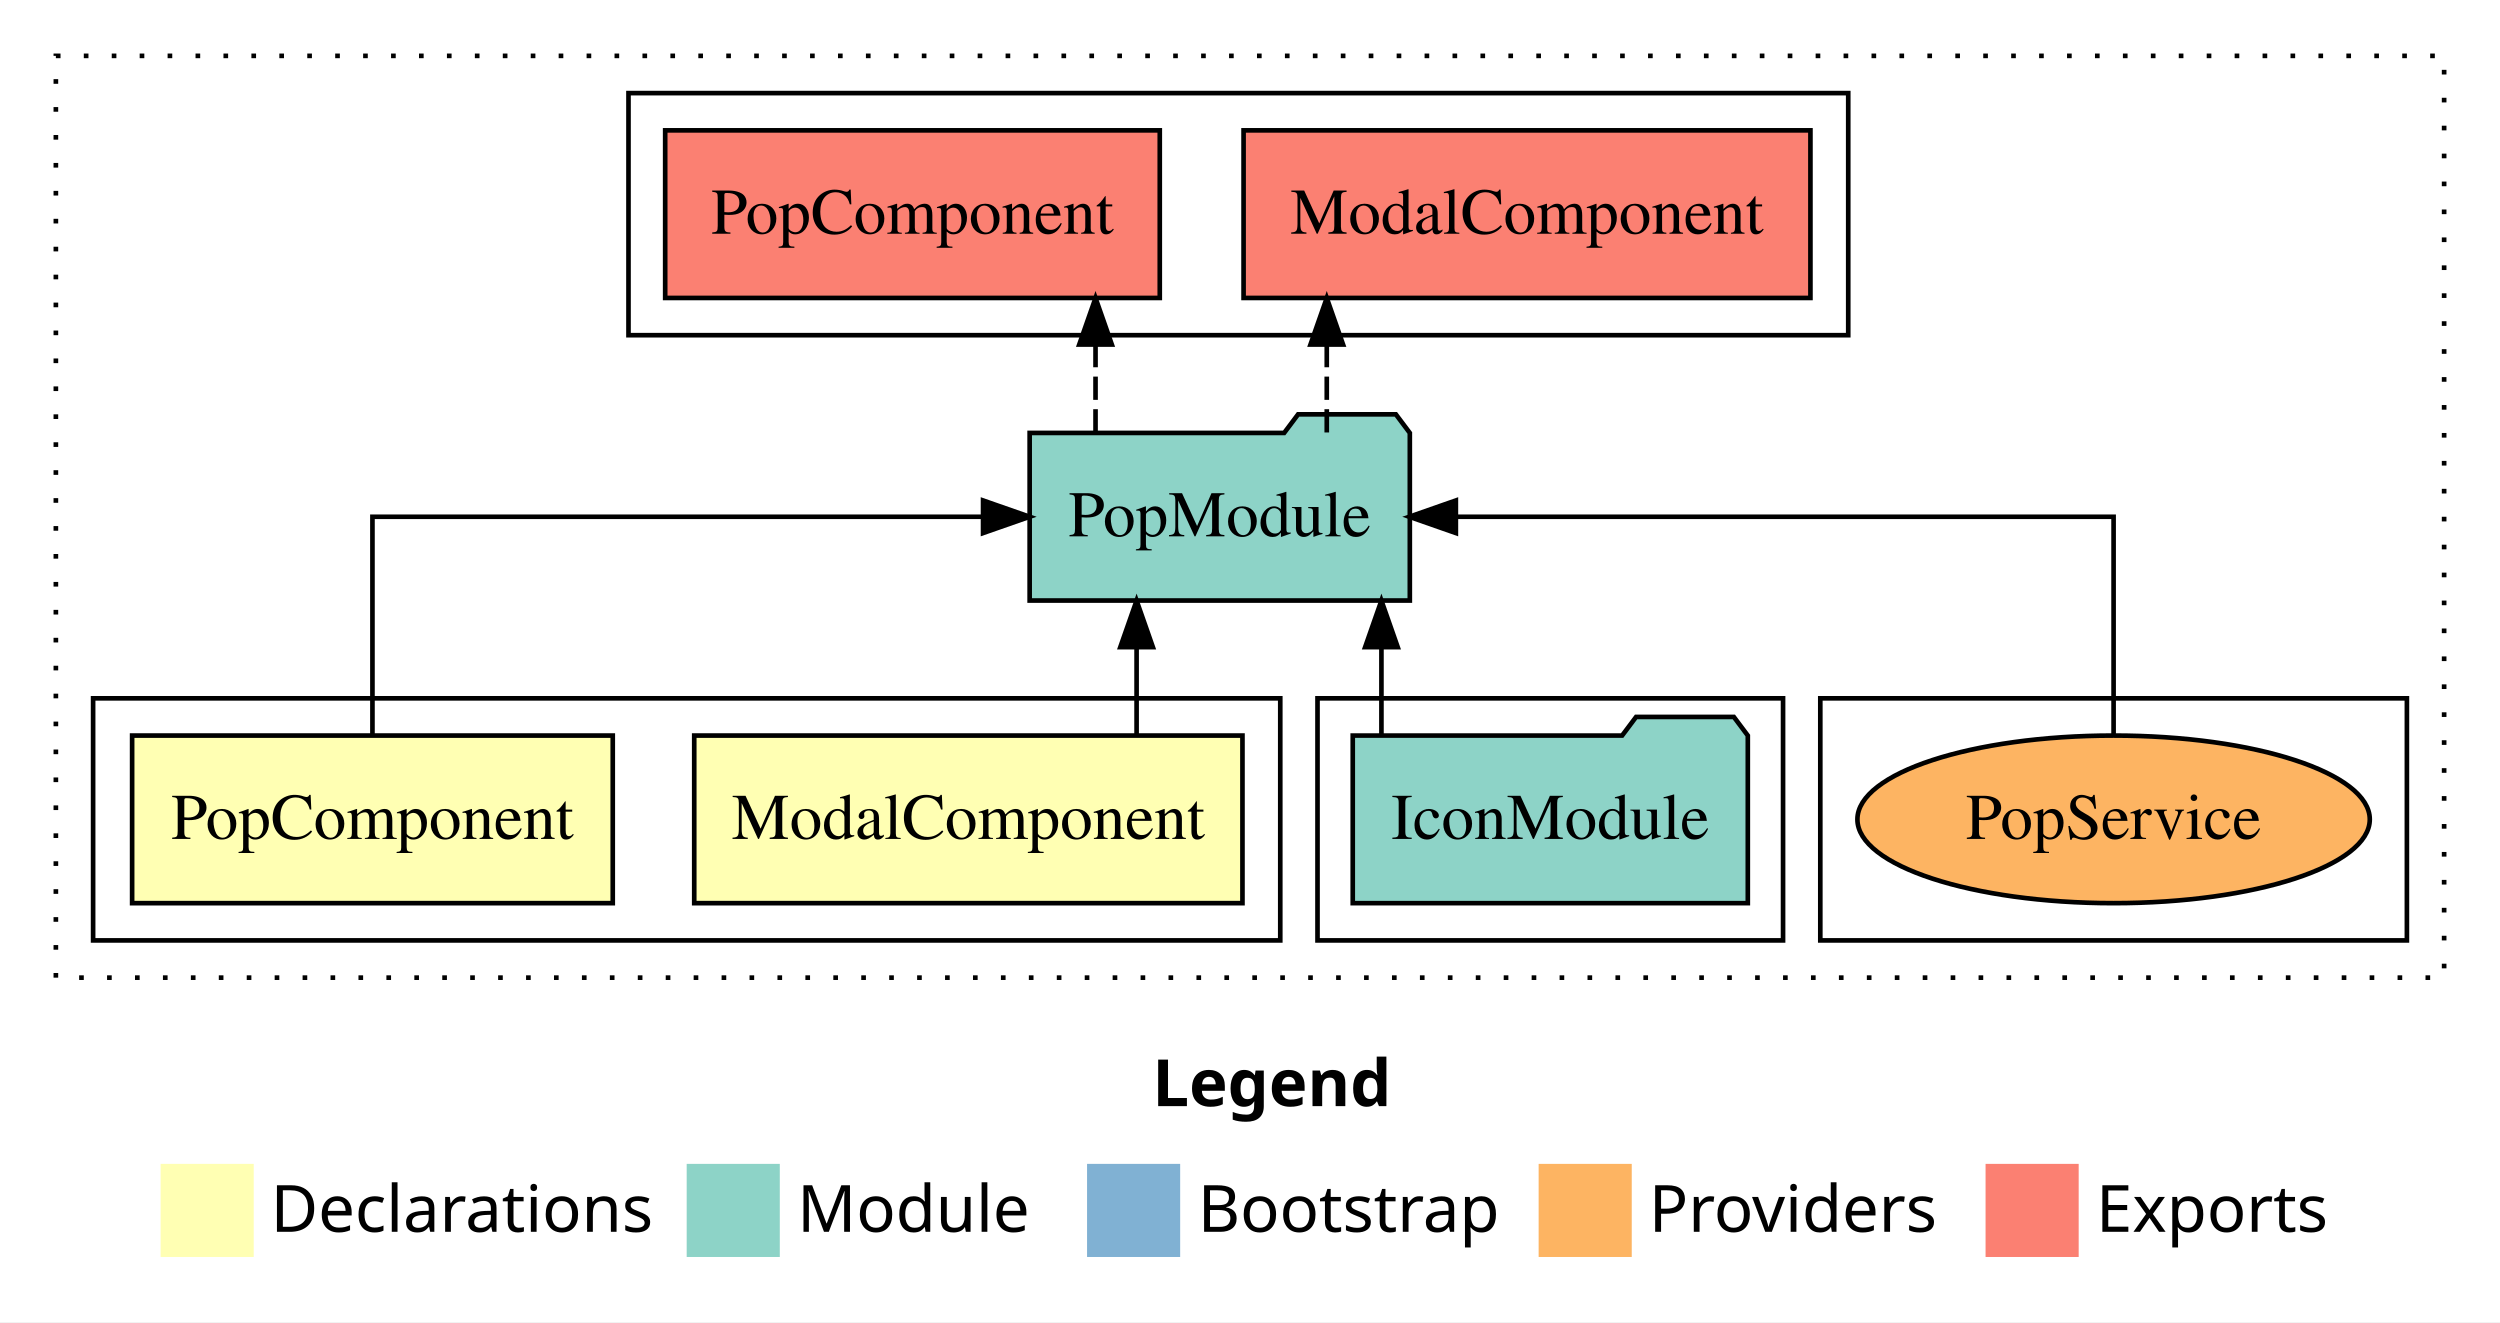
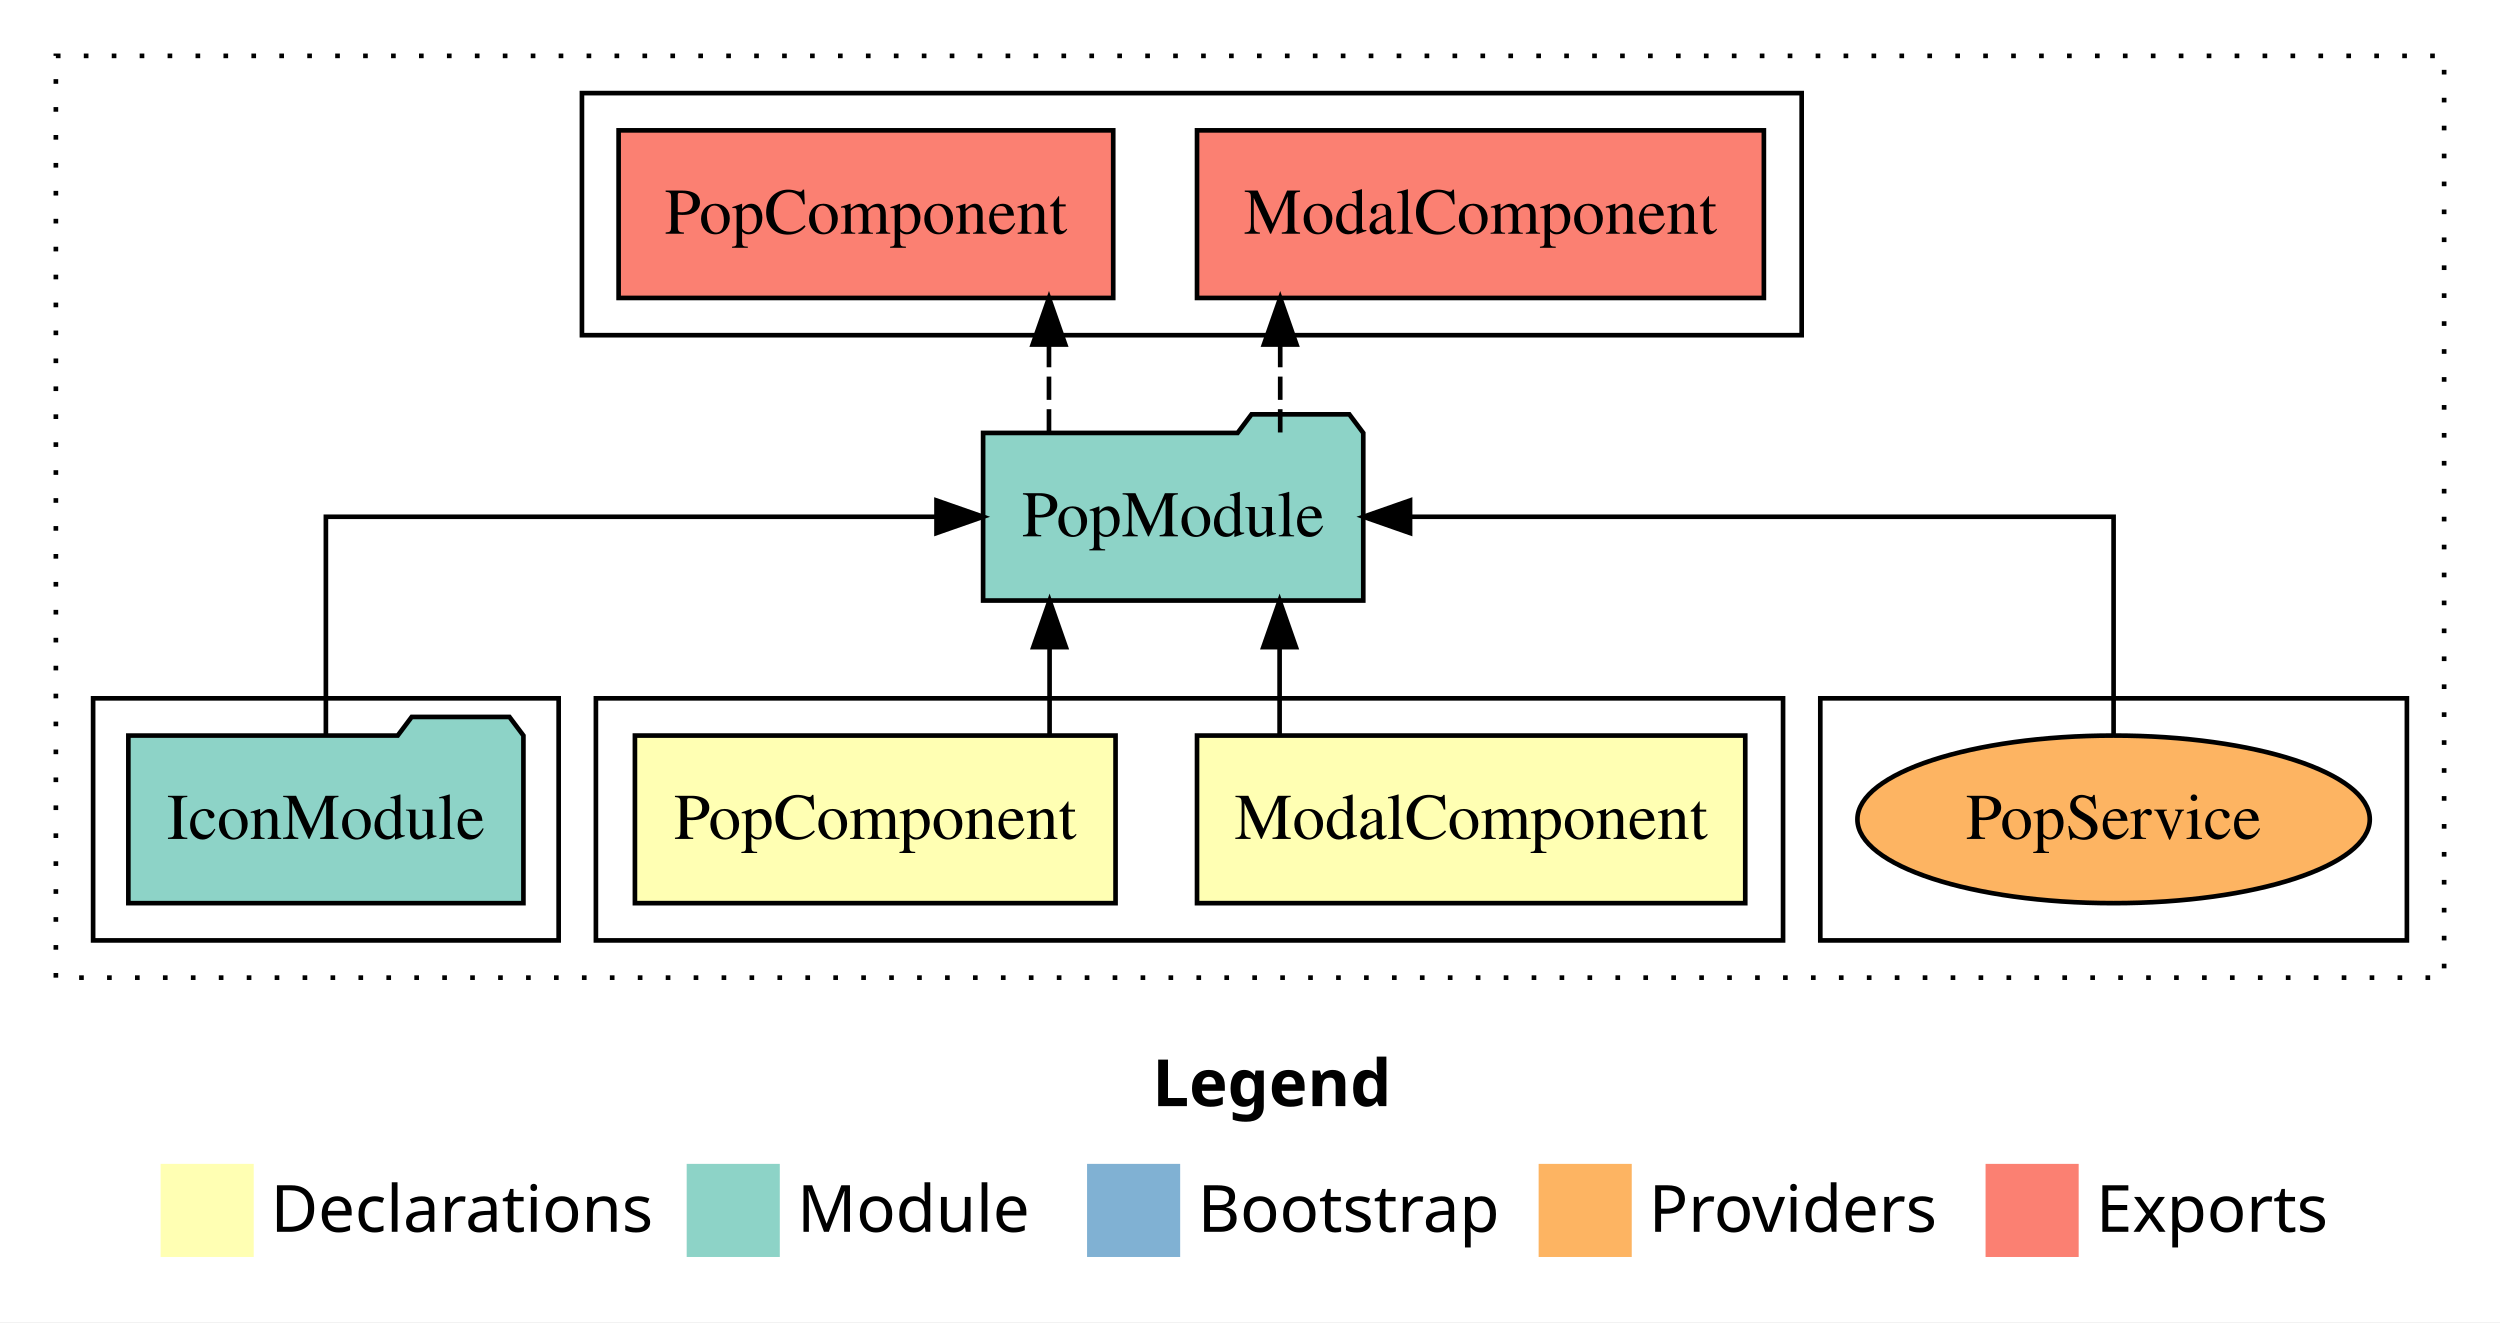
<svg xmlns="http://www.w3.org/2000/svg" width="537pt" height="284pt" viewBox="0.00 0.00 537.00 284.00">
  <g id="graph0" class="graph" transform="scale(1 1) rotate(0) translate(4 280)">
    <polygon fill="white" stroke="transparent" points="-4,4 -4,-280 533,-280 533,4 -4,4" />
    <text text-anchor="start" x="243.51" y="-42.4" font-family="sans-serif" font-weight="bold" font-size="14.00">Legend</text>
    <polygon fill="#ffffb3" stroke="transparent" points="30.5,-10 30.5,-30 50.5,-30 50.5,-10 30.5,-10" />
    <text text-anchor="start" x="54.13" y="-15.4" font-family="sans-serif" font-size="14.00">  Declarations</text>
    <polygon fill="#8dd3c7" stroke="transparent" points="143.5,-10 143.5,-30 163.5,-30 163.5,-10 143.5,-10" />
    <text text-anchor="start" x="167.23" y="-15.4" font-family="sans-serif" font-size="14.00">  Module</text>
    <polygon fill="#80b1d3" stroke="transparent" points="229.5,-10 229.5,-30 249.5,-30 249.5,-10 229.5,-10" />
    <text text-anchor="start" x="253.28" y="-15.4" font-family="sans-serif" font-size="14.00">  Bootstrap</text>
    <polygon fill="#fdb462" stroke="transparent" points="326.5,-10 326.5,-30 346.5,-30 346.5,-10 326.5,-10" />
    <text text-anchor="start" x="350.17" y="-15.4" font-family="sans-serif" font-size="14.00">  Providers</text>
    <polygon fill="#fb8072" stroke="transparent" points="422.5,-10 422.5,-30 442.5,-30 442.5,-10 422.5,-10" />
    <text text-anchor="start" x="446.23" y="-15.4" font-family="sans-serif" font-size="14.00">  Exports</text>
    <g id="clust1" class="cluster">
      <polygon fill="none" stroke="black" stroke-dasharray="1,5" points="8,-70 8,-268 521,-268 521,-70 8,-70" />
    </g>
    <g id="clust8" class="cluster">
      <polygon fill="none" stroke="black" points="387,-78 387,-130 513,-130 513,-78 387,-78" />
    </g>
-     <g id="clust5" class="cluster">
-       <polygon fill="none" stroke="black" points="279,-78 279,-130 379,-130 379,-78 279,-78" />
+     <g id="clust6" class="cluster">
+       <polygon fill="none" stroke="black" points="121,-208 121,-260 383,-260 383,-208 121,-208" />
    </g>
    <g id="clust2" class="cluster">
-       <polygon fill="none" stroke="black" points="16,-78 16,-130 271,-130 271,-78 16,-78" />
+       <polygon fill="none" stroke="black" points="124,-78 124,-130 379,-130 379,-78 124,-78" />
    </g>
-     <g id="clust6" class="cluster">
-       <polygon fill="none" stroke="black" points="131,-208 131,-260 393,-260 393,-208 131,-208" />
+     <g id="clust5" class="cluster">
+       <polygon fill="none" stroke="black" points="16,-78 16,-130 116,-130 116,-78 16,-78" />
    </g>
    <g id="node1" class="node">
-       <polygon fill="#ffffb3" stroke="black" points="262.88,-122 145.12,-122 145.12,-86 262.88,-86 262.88,-122" />
-       <text text-anchor="middle" x="204" y="-99.8" font-family="Times,serif" font-size="14.00">ModalComponent</text>
+       <polygon fill="#ffffb3" stroke="black" points="370.88,-122 253.12,-122 253.12,-86 370.88,-86 370.88,-122" />
+       <text text-anchor="middle" x="312" y="-99.8" font-family="Times,serif" font-size="14.00">ModalComponent</text>
    </g>
    <g id="node3" class="node">
-       <polygon fill="#8dd3c7" stroke="black" points="298.83,-187 295.83,-191 274.83,-191 271.83,-187 217.17,-187 217.17,-151 298.83,-151 298.83,-187" />
-       <text text-anchor="middle" x="258" y="-164.8" font-family="Times,serif" font-size="14.00">PopModule</text>
+       <polygon fill="#8dd3c7" stroke="black" points="288.83,-187 285.83,-191 264.83,-191 261.83,-187 207.17,-187 207.17,-151 288.83,-151 288.83,-187" />
+       <text text-anchor="middle" x="248" y="-164.8" font-family="Times,serif" font-size="14.00">PopModule</text>
    </g>
    <g id="edge1" class="edge">
-       <path fill="none" stroke="black" d="M240.14,-122.11C240.14,-122.11 240.14,-140.99 240.14,-140.99" />
-       <polygon fill="black" stroke="black" points="236.64,-140.99 240.14,-150.99 243.64,-140.99 236.64,-140.99" />
+       <path fill="none" stroke="black" d="M270.86,-122.11C270.86,-122.11 270.86,-140.99 270.86,-140.99" />
+       <polygon fill="black" stroke="black" points="267.36,-140.99 270.86,-150.99 274.36,-140.99 267.36,-140.99" />
    </g>
    <g id="node2" class="node">
-       <polygon fill="#ffffb3" stroke="black" points="127.62,-122 24.38,-122 24.38,-86 127.62,-86 127.62,-122" />
-       <text text-anchor="middle" x="76" y="-99.8" font-family="Times,serif" font-size="14.00">PopComponent</text>
+       <polygon fill="#ffffb3" stroke="black" points="235.62,-122 132.38,-122 132.38,-86 235.62,-86 235.62,-122" />
+       <text text-anchor="middle" x="184" y="-99.8" font-family="Times,serif" font-size="14.00">PopComponent</text>
    </g>
    <g id="edge2" class="edge">
-       <path fill="none" stroke="black" d="M76,-122.11C76,-141.34 76,-169 76,-169 76,-169 207.16,-169 207.16,-169" />
-       <polygon fill="black" stroke="black" points="207.16,-172.5 217.16,-169 207.16,-165.5 207.16,-172.5" />
+       <path fill="none" stroke="black" d="M221.45,-122.11C221.45,-122.11 221.45,-140.99 221.45,-140.99" />
+       <polygon fill="black" stroke="black" points="217.95,-140.99 221.45,-150.99 224.95,-140.99 217.95,-140.99" />
    </g>
    <g id="node5" class="node">
-       <polygon fill="#fb8072" stroke="black" points="384.88,-252 263.12,-252 263.12,-216 384.88,-216 384.88,-252" />
-       <text text-anchor="middle" x="324" y="-229.8" font-family="Times,serif" font-size="14.00">ModalComponent </text>
+       <polygon fill="#fb8072" stroke="black" points="374.88,-252 253.12,-252 253.12,-216 374.88,-216 374.88,-252" />
+       <text text-anchor="middle" x="314" y="-229.8" font-family="Times,serif" font-size="14.00">ModalComponent </text>
    </g>
    <g id="edge4" class="edge">
-       <path fill="none" stroke="black" stroke-dasharray="5,2" d="M280.99,-187.11C280.99,-187.11 280.99,-205.99 280.99,-205.99" />
-       <polygon fill="black" stroke="black" points="277.49,-205.99 280.99,-215.99 284.49,-205.99 277.49,-205.99" />
+       <path fill="none" stroke="black" stroke-dasharray="5,2" d="M270.99,-187.11C270.99,-187.11 270.99,-205.99 270.99,-205.99" />
+       <polygon fill="black" stroke="black" points="267.49,-205.99 270.99,-215.99 274.49,-205.99 267.49,-205.99" />
    </g>
    <g id="node6" class="node">
-       <polygon fill="#fb8072" stroke="black" points="245.12,-252 138.88,-252 138.88,-216 245.12,-216 245.12,-252" />
-       <text text-anchor="middle" x="192" y="-229.8" font-family="Times,serif" font-size="14.00">PopComponent </text>
+       <polygon fill="#fb8072" stroke="black" points="235.12,-252 128.88,-252 128.88,-216 235.12,-216 235.12,-252" />
+       <text text-anchor="middle" x="182" y="-229.8" font-family="Times,serif" font-size="14.00">PopComponent </text>
    </g>
    <g id="edge5" class="edge">
-       <path fill="none" stroke="black" stroke-dasharray="5,2" d="M231.32,-187.11C231.32,-187.11 231.32,-205.99 231.32,-205.99" />
-       <polygon fill="black" stroke="black" points="227.82,-205.99 231.32,-215.99 234.82,-205.99 227.82,-205.99" />
+       <path fill="none" stroke="black" stroke-dasharray="5,2" d="M221.32,-187.11C221.32,-187.11 221.32,-205.99 221.32,-205.99" />
+       <polygon fill="black" stroke="black" points="217.82,-205.99 221.32,-215.99 224.82,-205.99 217.82,-205.99" />
    </g>
    <g id="node4" class="node">
-       <polygon fill="#8dd3c7" stroke="black" points="371.43,-122 368.43,-126 347.43,-126 344.43,-122 286.57,-122 286.57,-86 371.43,-86 371.43,-122" />
-       <text text-anchor="middle" x="329" y="-99.8" font-family="Times,serif" font-size="14.00">IconModule</text>
+       <polygon fill="#8dd3c7" stroke="black" points="108.43,-122 105.43,-126 84.43,-126 81.43,-122 23.57,-122 23.57,-86 108.43,-86 108.43,-122" />
+       <text text-anchor="middle" x="66" y="-99.8" font-family="Times,serif" font-size="14.00">IconModule</text>
    </g>
    <g id="edge3" class="edge">
-       <path fill="none" stroke="black" d="M292.73,-122.11C292.73,-122.11 292.73,-140.99 292.73,-140.99" />
-       <polygon fill="black" stroke="black" points="289.23,-140.99 292.73,-150.99 296.23,-140.99 289.23,-140.99" />
+       <path fill="none" stroke="black" d="M66,-122.11C66,-141.34 66,-169 66,-169 66,-169 197.16,-169 197.16,-169" />
+       <polygon fill="black" stroke="black" points="197.16,-172.5 207.16,-169 197.16,-165.5 197.16,-172.5" />
    </g>
    <g id="node7" class="node">
      <ellipse fill="#fdb462" stroke="black" cx="450" cy="-104" rx="55.03" ry="18" />
      <text text-anchor="middle" x="450" y="-99.8" font-family="Times,serif" font-size="14.00">PopService</text>
    </g>
    <g id="edge6" class="edge">
-       <path fill="none" stroke="black" d="M450,-122.11C450,-141.34 450,-169 450,-169 450,-169 308.72,-169 308.72,-169" />
-       <polygon fill="black" stroke="black" points="308.72,-165.5 298.72,-169 308.72,-172.5 308.72,-165.5" />
+       <path fill="none" stroke="black" d="M450,-122.11C450,-141.34 450,-169 450,-169 450,-169 298.88,-169 298.88,-169" />
+       <polygon fill="black" stroke="black" points="298.88,-165.5 288.88,-169 298.88,-172.5 298.88,-165.5" />
    </g>
  </g>
</svg>
